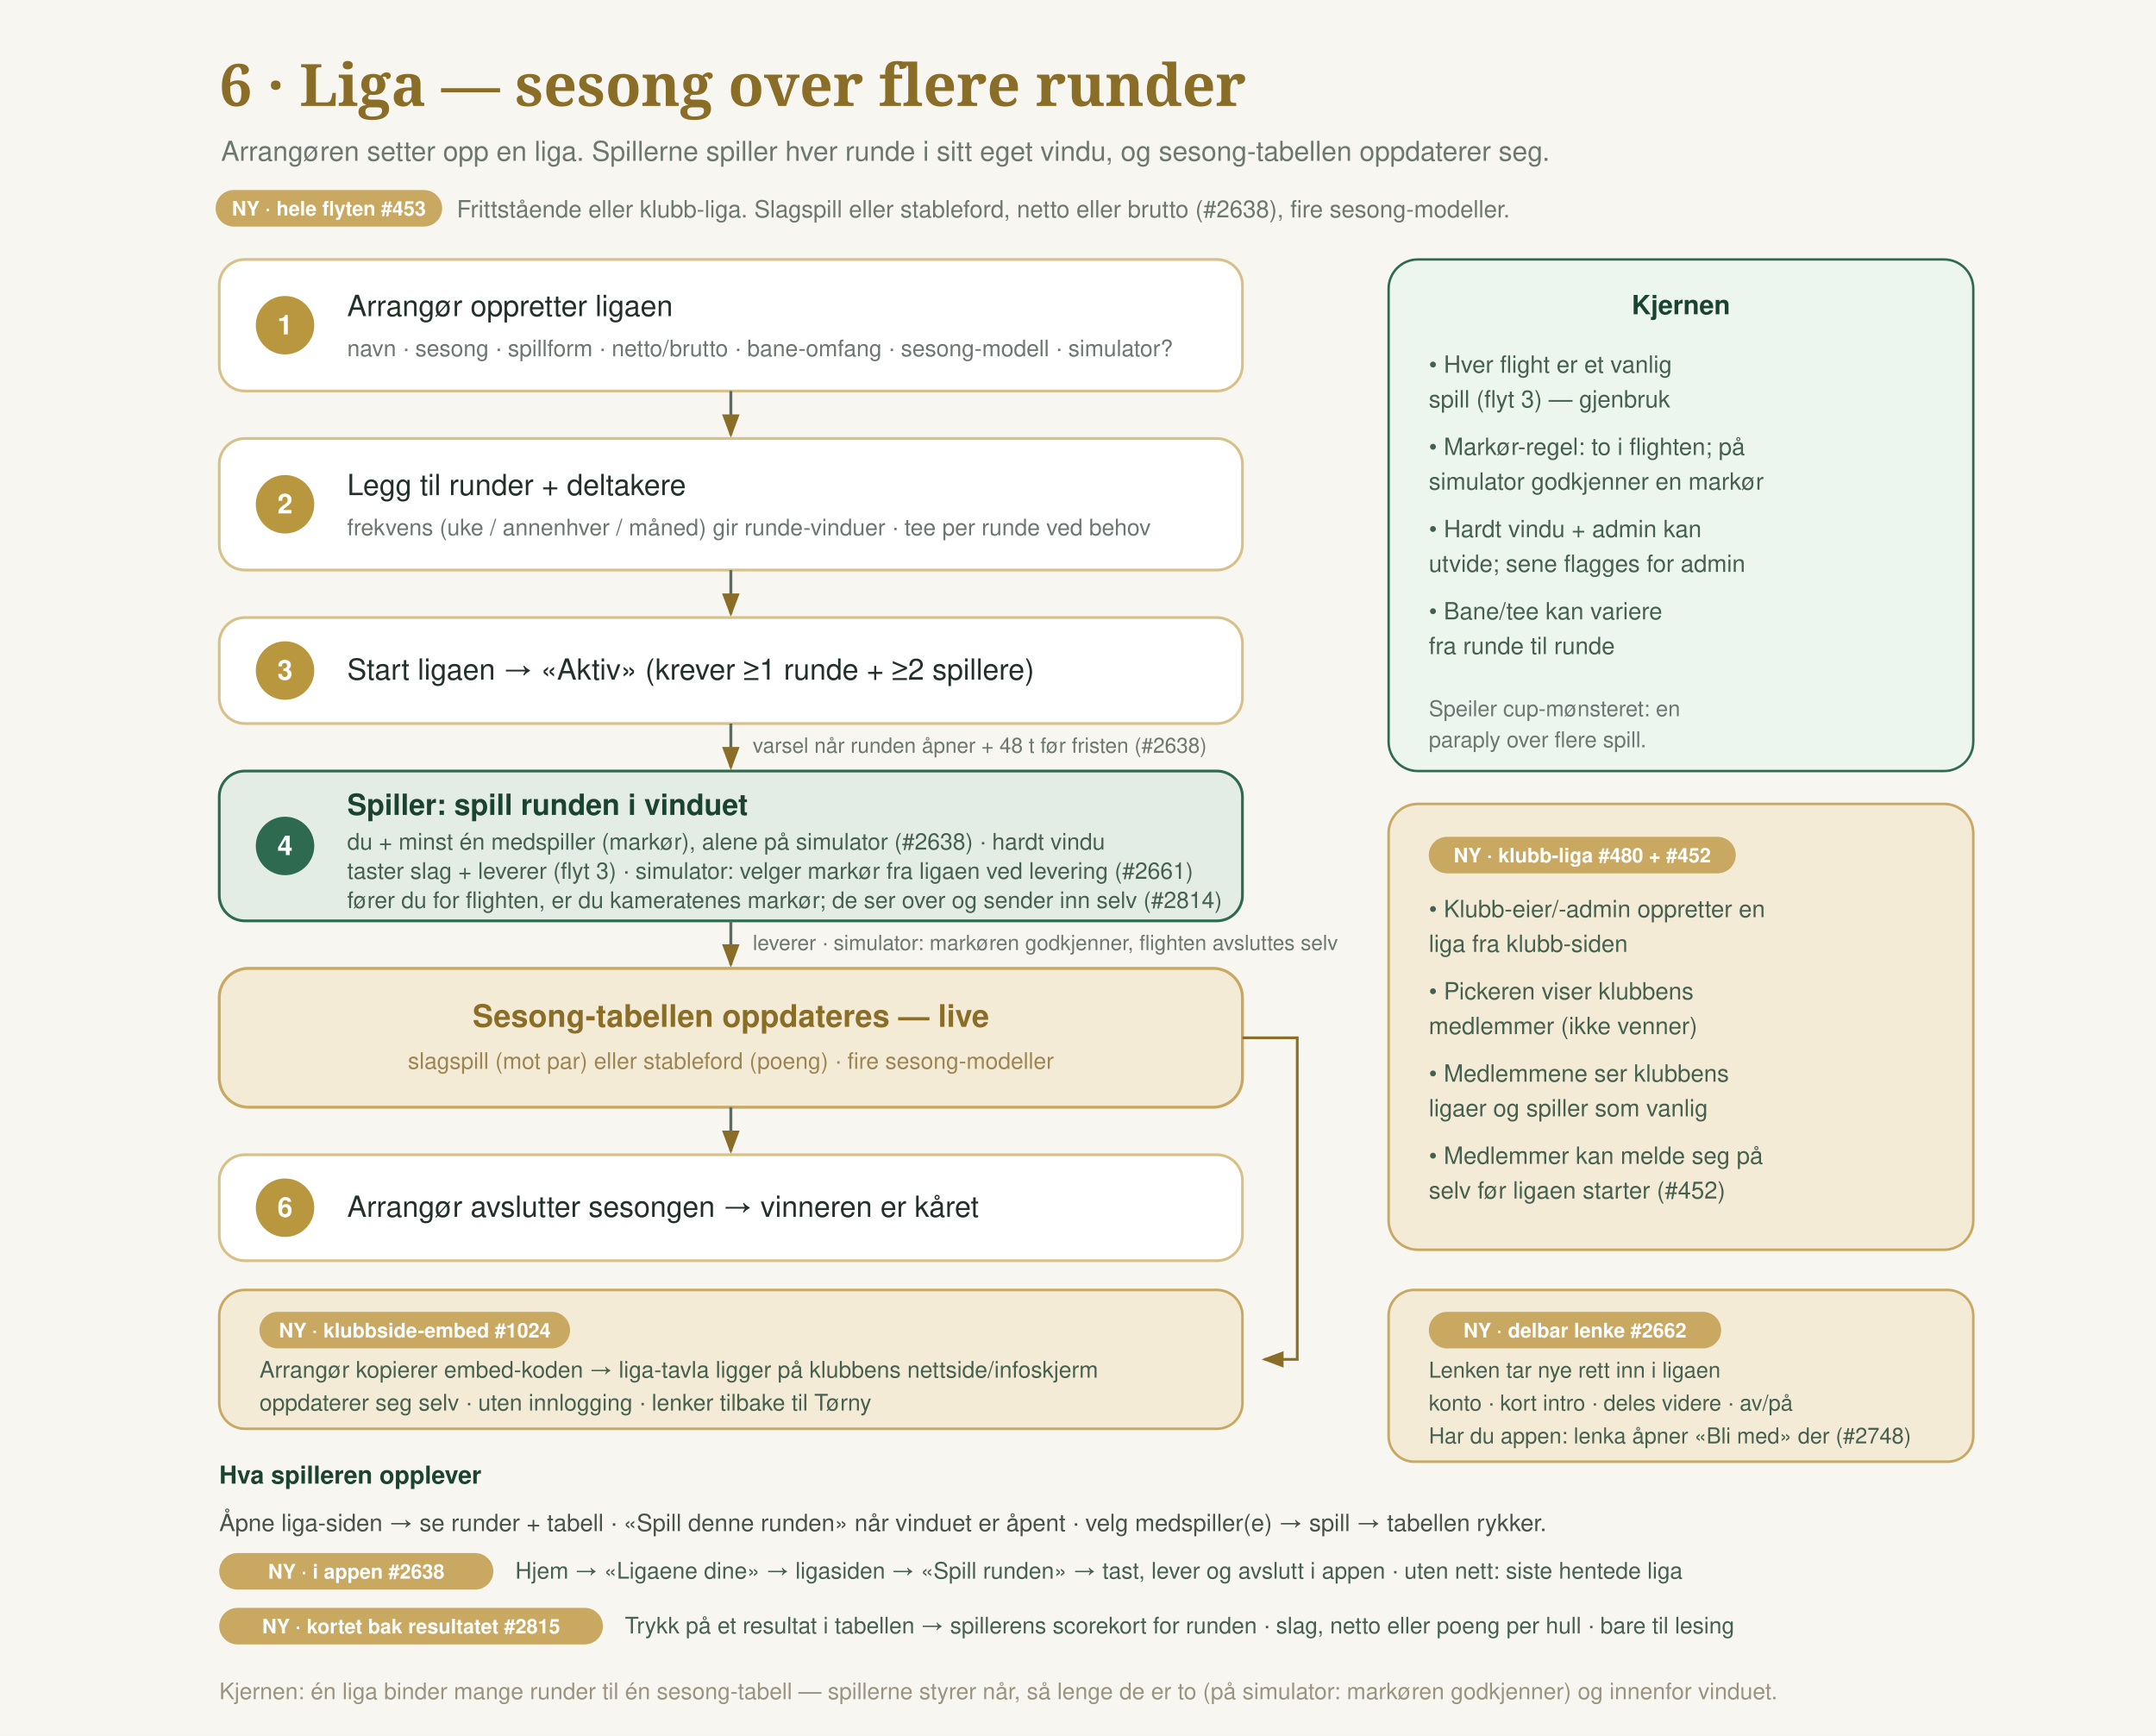
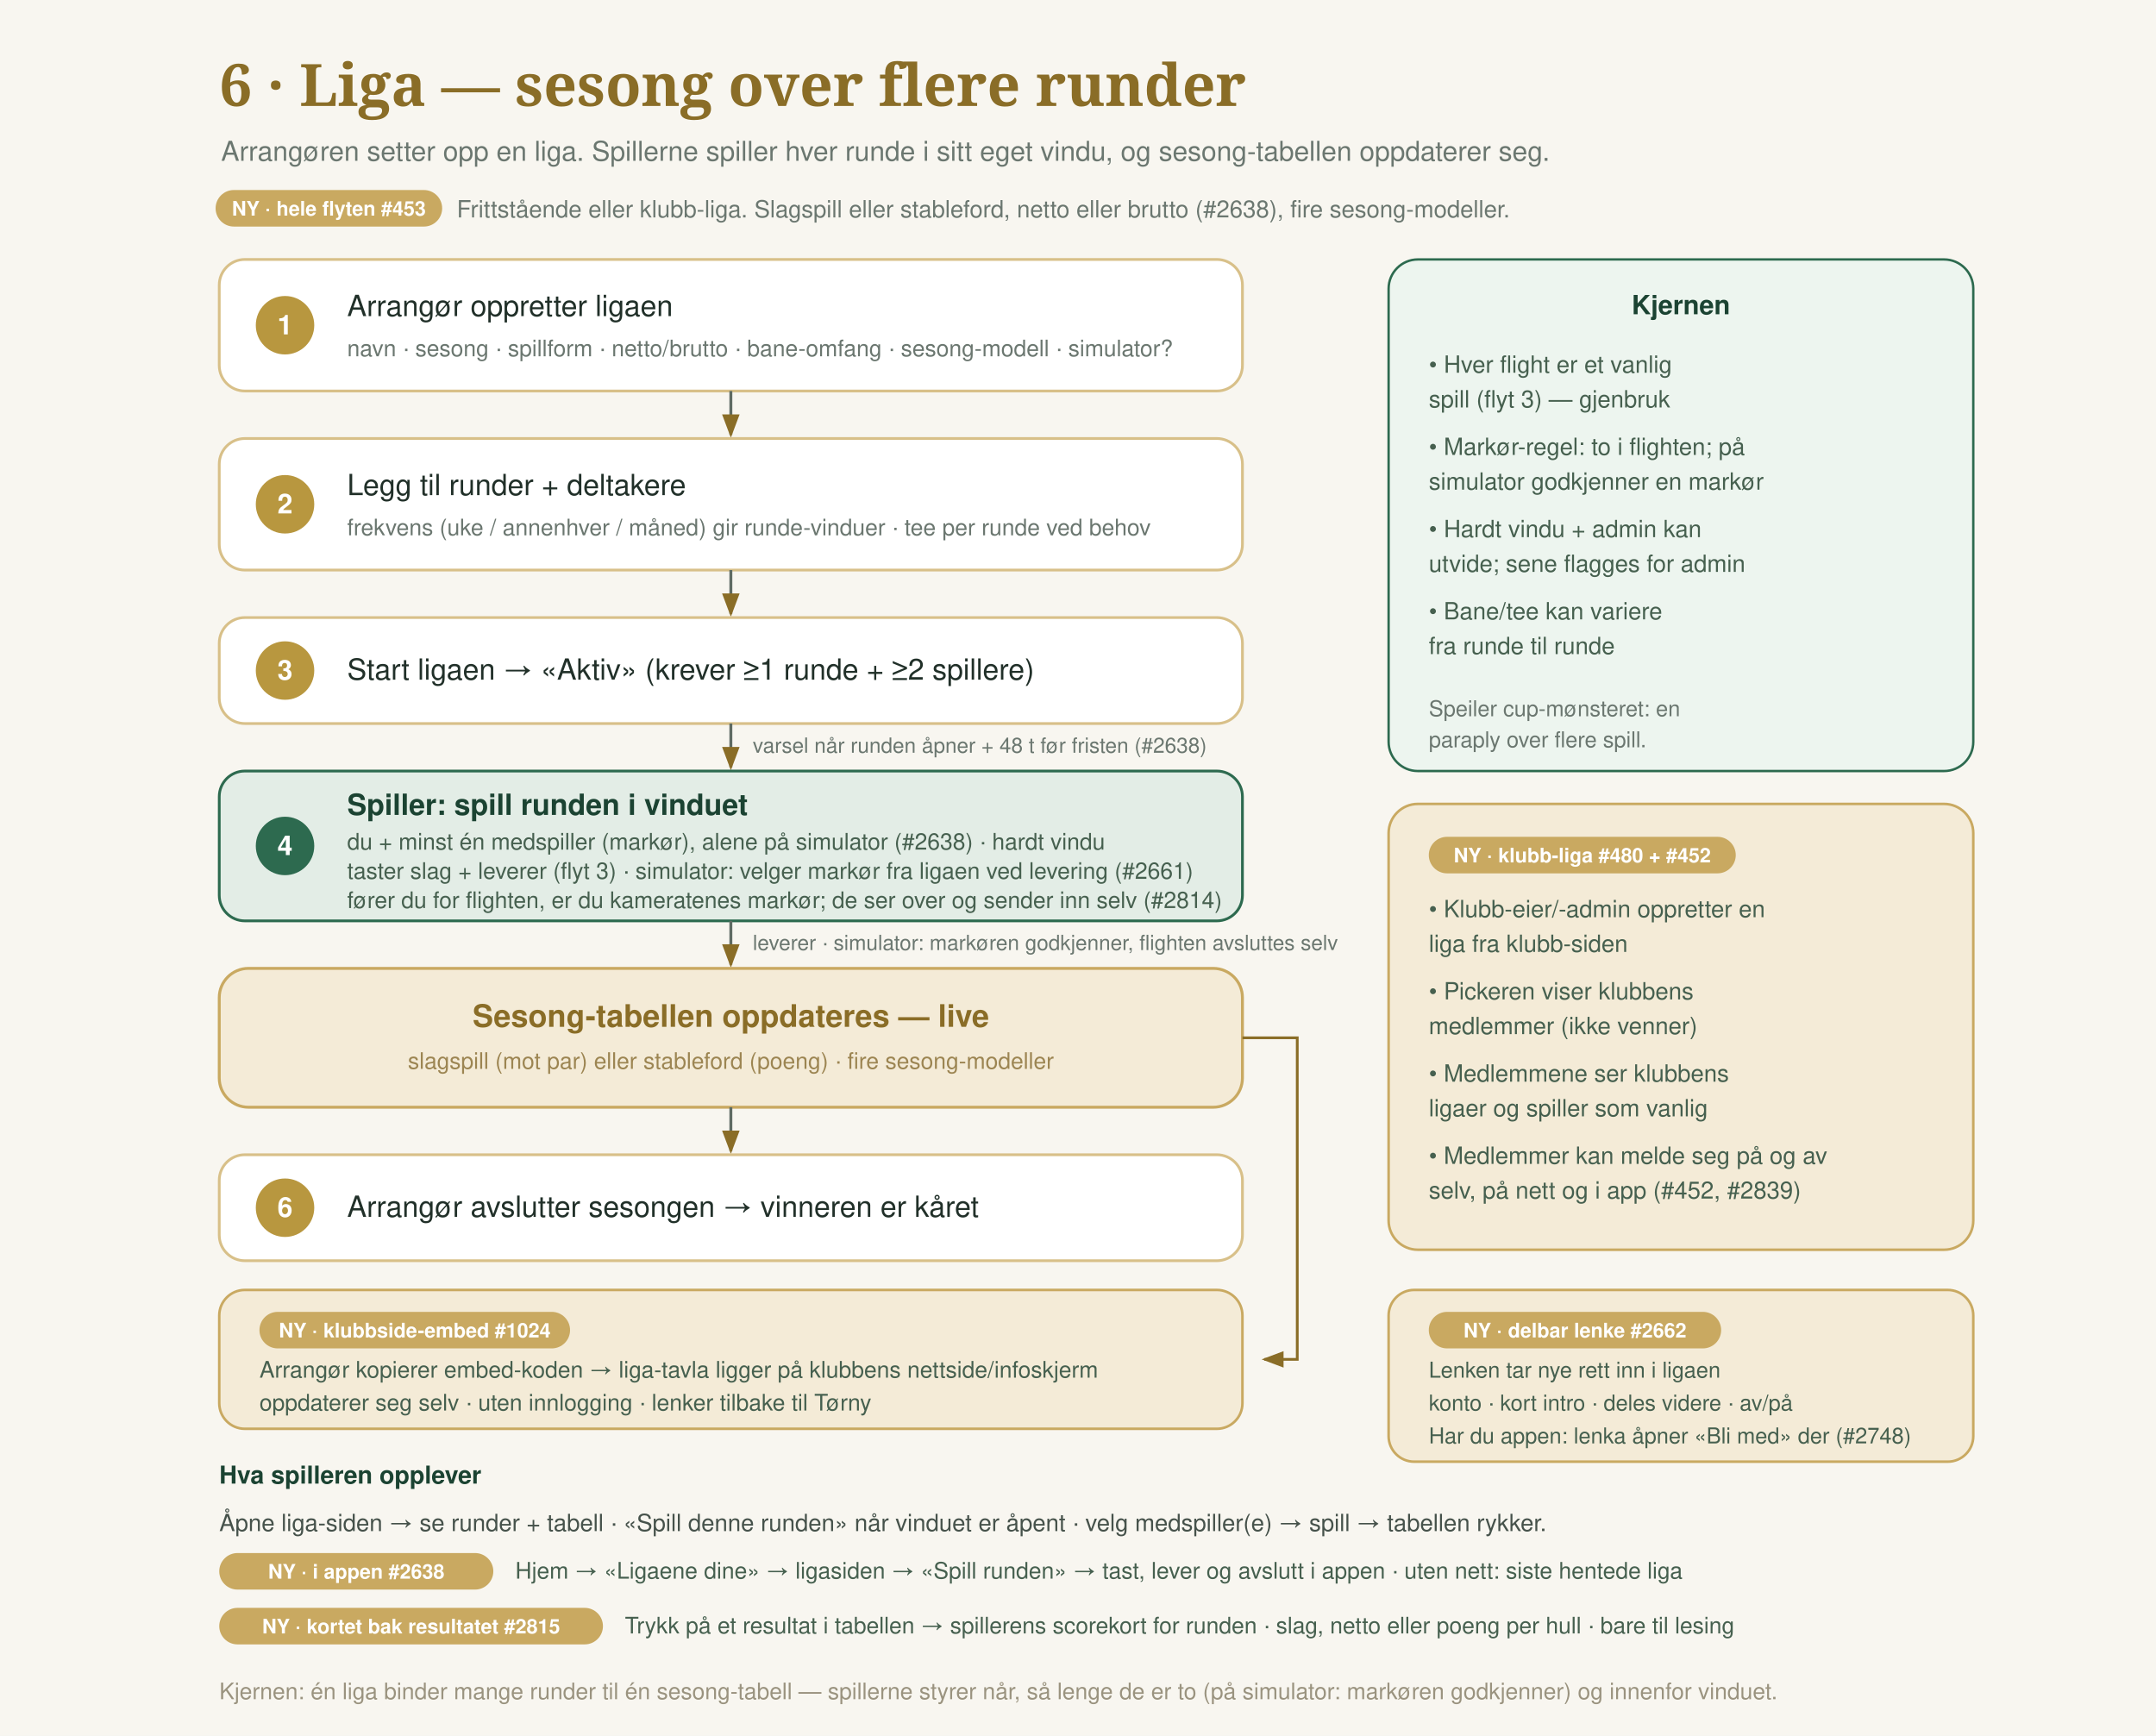
<svg xmlns="http://www.w3.org/2000/svg" width="1180" height="950" viewBox="0 0 1180 950" font-family="-apple-system, Helvetica, Arial, sans-serif">
  <defs>
    <marker id="a" markerWidth="10" markerHeight="8" refX="7" refY="3" orient="auto">
      <path d="M0,0 L8,3 L0,6 Z" fill="#8A6D27" />
    </marker>
  </defs>
  <rect width="1180" height="950" fill="#F8F6F0" />
  <text x="120" y="58" font-family="Georgia, serif" font-size="32" font-weight="600" fill="#8A6D27">6 · Liga — sesong over flere runder</text>
  <text x="121" y="88" font-size="15" fill="#6B7770">Arrangøren setter opp en liga. Spillerne spiller hver runde i sitt eget vindu, og sesong-tabellen oppdaterer seg.</text>
  <g font-size="13">
    <rect x="118" y="104" width="124" height="20" rx="10" fill="#C9A961" />
    <text x="180" y="118" text-anchor="middle" font-size="11" font-weight="700" fill="#FFFFFF">NY · hele flyten #453</text>
    <text x="250" y="119" fill="#6B7770">Frittstående eller klubb-liga. Slagspill eller stableford, netto eller brutto (#2638), fire sesong-modeller.</text>
  </g>
  <rect x="120" y="142" width="560" height="72" rx="14" fill="#FFFFFF" stroke="#D8C089" stroke-width="1.5" />
  <circle cx="156" cy="178" r="16" fill="#B8973F" />
  <text x="156" y="183" text-anchor="middle" font-size="15" font-weight="700" fill="#FFFFFF">1</text>
  <text x="190" y="173" font-size="16" fill="#213029">Arrangør oppretter ligaen</text>
  <text x="190" y="195" font-size="12.5" fill="#6B7770">navn · sesong · spillform · netto/brutto · bane-omfang · sesong-modell · simulator?</text>
  <line x1="400" y1="214" x2="400" y2="238" stroke="#5E6B63" stroke-width="1.6" marker-end="url(#a)" />
  <rect x="120" y="240" width="560" height="72" rx="14" fill="#FFFFFF" stroke="#D8C089" stroke-width="1.5" />
  <circle cx="156" cy="276" r="16" fill="#B8973F" />
  <text x="156" y="281" text-anchor="middle" font-size="15" font-weight="700" fill="#FFFFFF">2</text>
  <text x="190" y="271" font-size="16" fill="#213029">Legg til runder + deltakere</text>
  <text x="190" y="293" font-size="12.5" fill="#6B7770">frekvens (uke / annenhver / måned) gir runde-vinduer · tee per runde ved behov</text>
  <line x1="400" y1="312" x2="400" y2="336" stroke="#5E6B63" stroke-width="1.6" marker-end="url(#a)" />
  <rect x="120" y="338" width="560" height="58" rx="14" fill="#FFFFFF" stroke="#D8C089" stroke-width="1.5" />
  <circle cx="156" cy="367" r="16" fill="#B8973F" />
  <text x="156" y="372" text-anchor="middle" font-size="15" font-weight="700" fill="#FFFFFF">3</text>
  <text x="190" y="372" font-size="16" fill="#213029">Start ligaen → «Aktiv» (krever ≥1 runde + ≥2 spillere)</text>
  <line x1="400" y1="396" x2="400" y2="420" stroke="#5E6B63" stroke-width="1.6" marker-end="url(#a)" />
  <text x="412" y="412" font-size="11.5" fill="#6B7770">varsel når runden åpner + 48 t før fristen (#2638)</text>
  <rect x="120" y="422" width="560" height="82" rx="14" fill="#E3EDE6" stroke="#2D6A4F" stroke-width="1.5" />
  <circle cx="156" cy="463" r="16" fill="#2D6A4F" />
  <text x="156" y="468" text-anchor="middle" font-size="15" font-weight="700" fill="#FFFFFF">4</text>
  <text x="190" y="446" font-size="16" font-weight="600" fill="#1B4332">Spiller: spill runden i vinduet</text>
  <text x="190" y="465" font-size="12.5" fill="#46604F">du + minst én medspiller (markør), alene på simulator (#2638) · hardt vindu</text>
  <text x="190" y="481" font-size="12.5" fill="#46604F">taster slag + leverer (flyt 3) · simulator: velger markør fra ligaen ved levering (#2661)</text>
  <text x="190" y="497" font-size="12.5" fill="#46604F">fører du for flighten, er du kameratenes markør; de ser over og sender inn selv (#2814)</text>
  <line x1="400" y1="504" x2="400" y2="528" stroke="#5E6B63" stroke-width="1.6" marker-end="url(#a)" />
  <text x="412" y="520" font-size="11.5" fill="#6B7770">leverer · simulator: markøren godkjenner, flighten avsluttes selv</text>
  <rect x="120" y="530" width="560" height="76" rx="16" fill="#F4EBD7" stroke="#C9A961" stroke-width="1.6" />
  <text x="400" y="562" text-anchor="middle" font-size="17" font-weight="700" fill="#8A6D27">Sesong-tabellen oppdateres — live</text>
  <text x="400" y="585" text-anchor="middle" font-size="12.5" fill="#9C8552">slagspill (mot par) eller stableford (poeng) · fire sesong-modeller</text>
  <line x1="400" y1="606" x2="400" y2="630" stroke="#5E6B63" stroke-width="1.6" marker-end="url(#a)" />
  <rect x="120" y="632" width="560" height="58" rx="14" fill="#FFFFFF" stroke="#D8C089" stroke-width="1.5" />
  <circle cx="156" cy="661" r="16" fill="#B8973F" />
  <text x="156" y="666" text-anchor="middle" font-size="15" font-weight="700" fill="#FFFFFF">6</text>
  <text x="190" y="666" font-size="16" fill="#213029">Arrangør avslutter sesongen → vinneren er kåret</text>
  <rect x="760" y="142" width="320" height="280" rx="16" fill="#EDF5EF" stroke="#2D6A4F" stroke-width="1.3" />
  <text x="920" y="172" text-anchor="middle" font-size="14.5" font-weight="700" fill="#1B4332">Kjernen</text>
  <text x="782" y="204" font-size="13" fill="#46604F">• Hver flight er et vanlig</text>
  <text x="782" y="223" font-size="13" fill="#46604F">  spill (flyt 3) — gjenbruk</text>
  <text x="782" y="249" font-size="13" fill="#46604F">• Markør-regel: to i flighten; på</text>
  <text x="782" y="268" font-size="13" fill="#46604F">  simulator godkjenner en markør</text>
  <text x="782" y="294" font-size="13" fill="#46604F">• Hardt vindu + admin kan</text>
  <text x="782" y="313" font-size="13" fill="#46604F">  utvide; sene flagges for admin</text>
  <text x="782" y="339" font-size="13" fill="#46604F">• Bane/tee kan variere</text>
  <text x="782" y="358" font-size="13" fill="#46604F">  fra runde til runde</text>
  <text x="782" y="392" font-size="12" fill="#6B7770">Speiler cup-mønsteret: en</text>
  <text x="782" y="409" font-size="12" fill="#6B7770">paraply over flere spill.</text>
  <rect x="760" y="440" width="320" height="244" rx="16" fill="#F4EBD7" stroke="#C9A961" stroke-width="1.4" />
  <rect x="782" y="458" width="168" height="20" rx="10" fill="#C9A961" />
  <text x="866" y="472" text-anchor="middle" font-size="11" font-weight="700" fill="#FFFFFF">NY · klubb-liga #480 + #452</text>
  <text x="782" y="502" font-size="13" fill="#46604F">• Klubb-eier/-admin oppretter en</text>
  <text x="782" y="521" font-size="13" fill="#46604F">  liga fra klubb-siden</text>
  <text x="782" y="547" font-size="13" fill="#46604F">• Pickeren viser klubbens</text>
  <text x="782" y="566" font-size="13" fill="#46604F">  medlemmer (ikke venner)</text>
  <text x="782" y="592" font-size="13" fill="#46604F">• Medlemmene ser klubbens</text>
  <text x="782" y="611" font-size="13" fill="#46604F">  ligaer og spiller som vanlig</text>
-   <text x="782" y="637" font-size="13" fill="#46604F">• Medlemmer kan melde seg på</text>
-   <text x="782" y="656" font-size="13" fill="#46604F">  selv før ligaen starter (#452)</text>
+   <text x="782" y="637" font-size="13" fill="#46604F">• Medlemmer kan melde seg på og av</text>
+   <text x="782" y="656" font-size="13" fill="#46604F">  selv, på nett og i app (#452, #2839)</text>
  <path d="M680,568 L710,568 L710,744 L692,744" fill="none" stroke="#8A6D27" stroke-width="1.5" marker-end="url(#a)" />
  <rect x="120" y="706" width="560" height="76" rx="14" fill="#F4EBD7" stroke="#C9A961" stroke-width="1.4" />
  <rect x="142" y="718" width="170" height="20" rx="10" fill="#C9A961" />
  <text x="227" y="732" text-anchor="middle" font-size="11" font-weight="700" fill="#FFFFFF">NY · klubbside-embed #1024</text>
  <text x="142" y="754" font-size="12.5" fill="#46604F">Arrangør kopierer embed-koden → liga-tavla ligger på klubbens nettside/infoskjerm</text>
  <text x="142" y="772" font-size="12.5" fill="#46604F">oppdaterer seg selv · uten innlogging · lenker tilbake til Tørny</text>
  <rect x="760" y="706" width="320" height="94" rx="14" fill="#F4EBD7" stroke="#C9A961" stroke-width="1.4" />
  <rect x="782" y="718" width="160" height="20" rx="10" fill="#C9A961" />
  <text x="862" y="732" text-anchor="middle" font-size="11" font-weight="700" fill="#FFFFFF">NY · delbar lenke #2662</text>
  <text x="782" y="754" font-size="12" fill="#46604F">Lenken tar nye rett inn i ligaen</text>
  <text x="782" y="772" font-size="12" fill="#46604F">konto · kort intro · deles videre · av/på</text>
  <text x="782" y="790" font-size="12" fill="#46604F">Har du appen: lenka åpner «Bli med» der (#2748)</text>
  <text x="120" y="812" font-size="13.5" font-weight="700" fill="#1B4332">Hva spilleren opplever</text>
  <text x="120" y="838" font-size="13" fill="#46524B">Åpne liga-siden → se runder + tabell · «Spill denne runden» når vinduet er åpent · velg medspiller(e) → spill → tabellen rykker.</text>
  <rect x="120" y="850" width="150" height="20" rx="10" fill="#C9A961" />
  <text x="195" y="864" text-anchor="middle" font-size="11" font-weight="700" fill="#FFFFFF">NY · i appen #2638</text>
  <text x="282" y="864" font-size="12.5" fill="#46604F">Hjem → «Ligaene dine» → ligasiden → «Spill runden» → tast, lever og avslutt i appen · uten nett: siste hentede liga</text>
  <rect x="120" y="880" width="210" height="20" rx="10" fill="#C9A961" />
  <text x="225" y="894" text-anchor="middle" font-size="11" font-weight="700" fill="#FFFFFF">NY · kortet bak resultatet #2815</text>
  <text x="342" y="894" font-size="12.5" fill="#46604F">Trykk på et resultat i tabellen → spillerens scorekort for runden · slag, netto eller poeng per hull · bare til lesing</text>
  <text x="120" y="930" font-size="12.5" fill="#9A937F">Kjernen: én liga binder mange runder til én sesong-tabell — spillerne styrer når, så lenge de er to (på simulator: markøren godkjenner) og innenfor vinduet.</text>
</svg>
